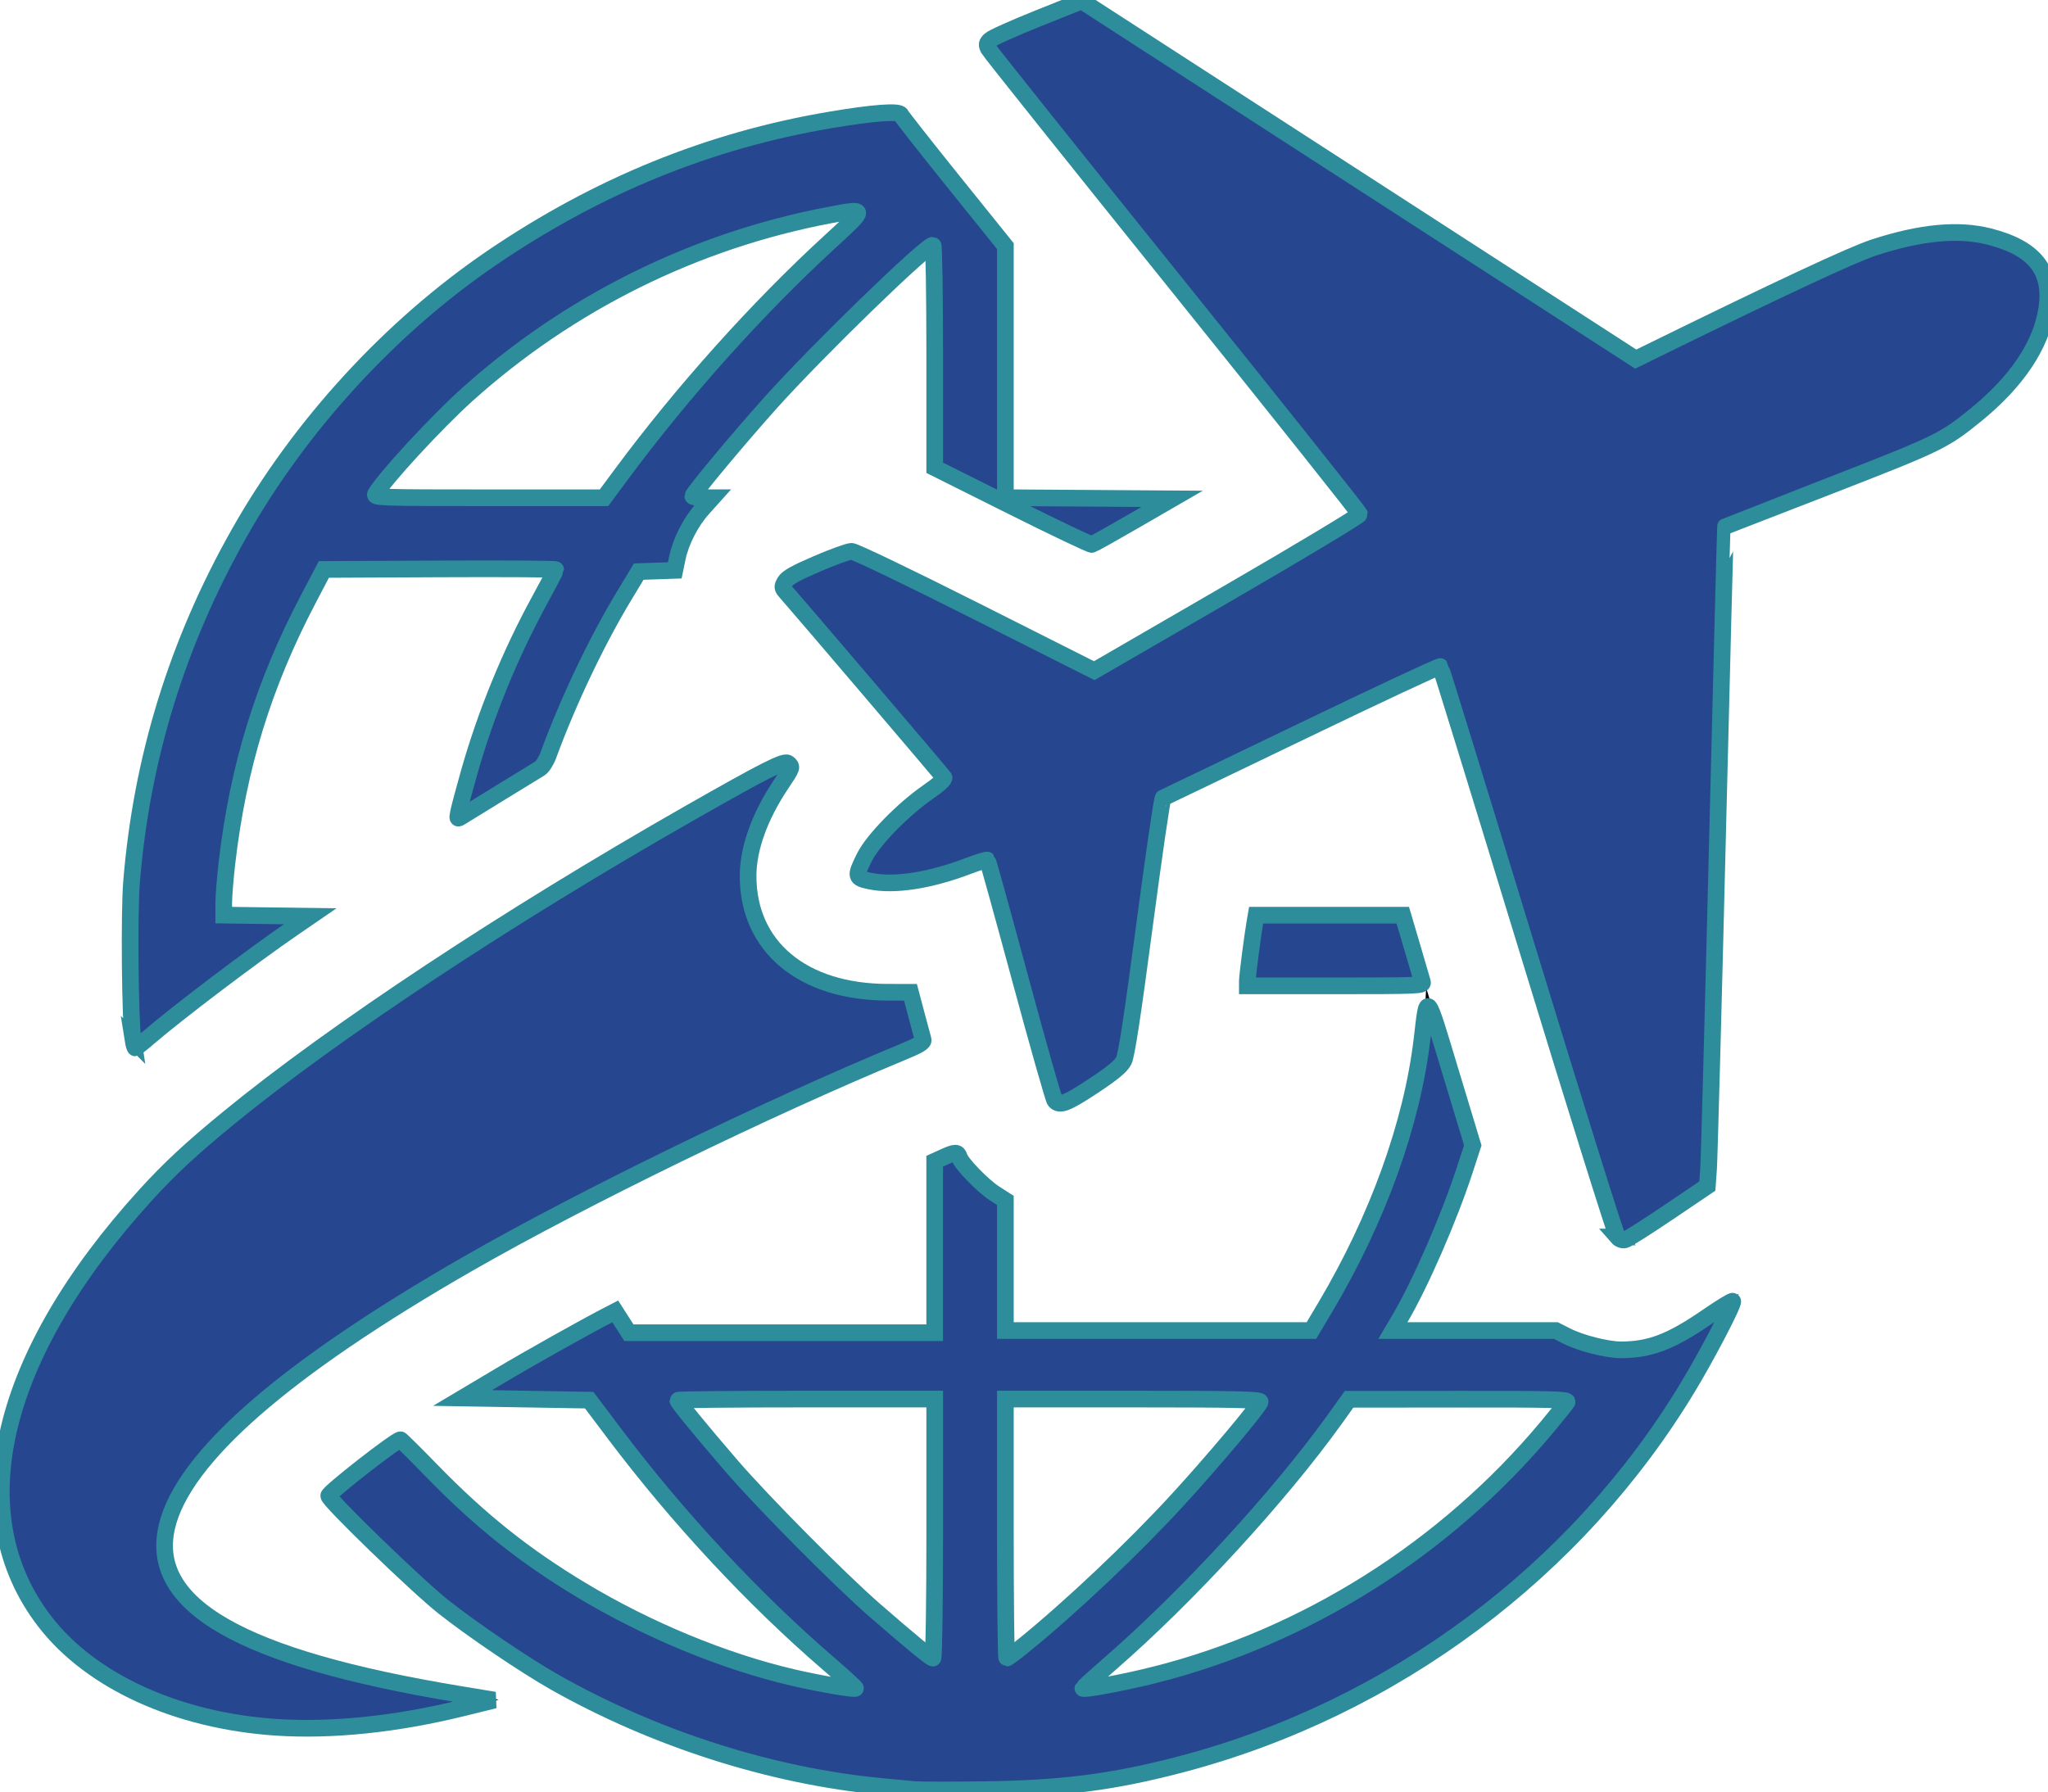
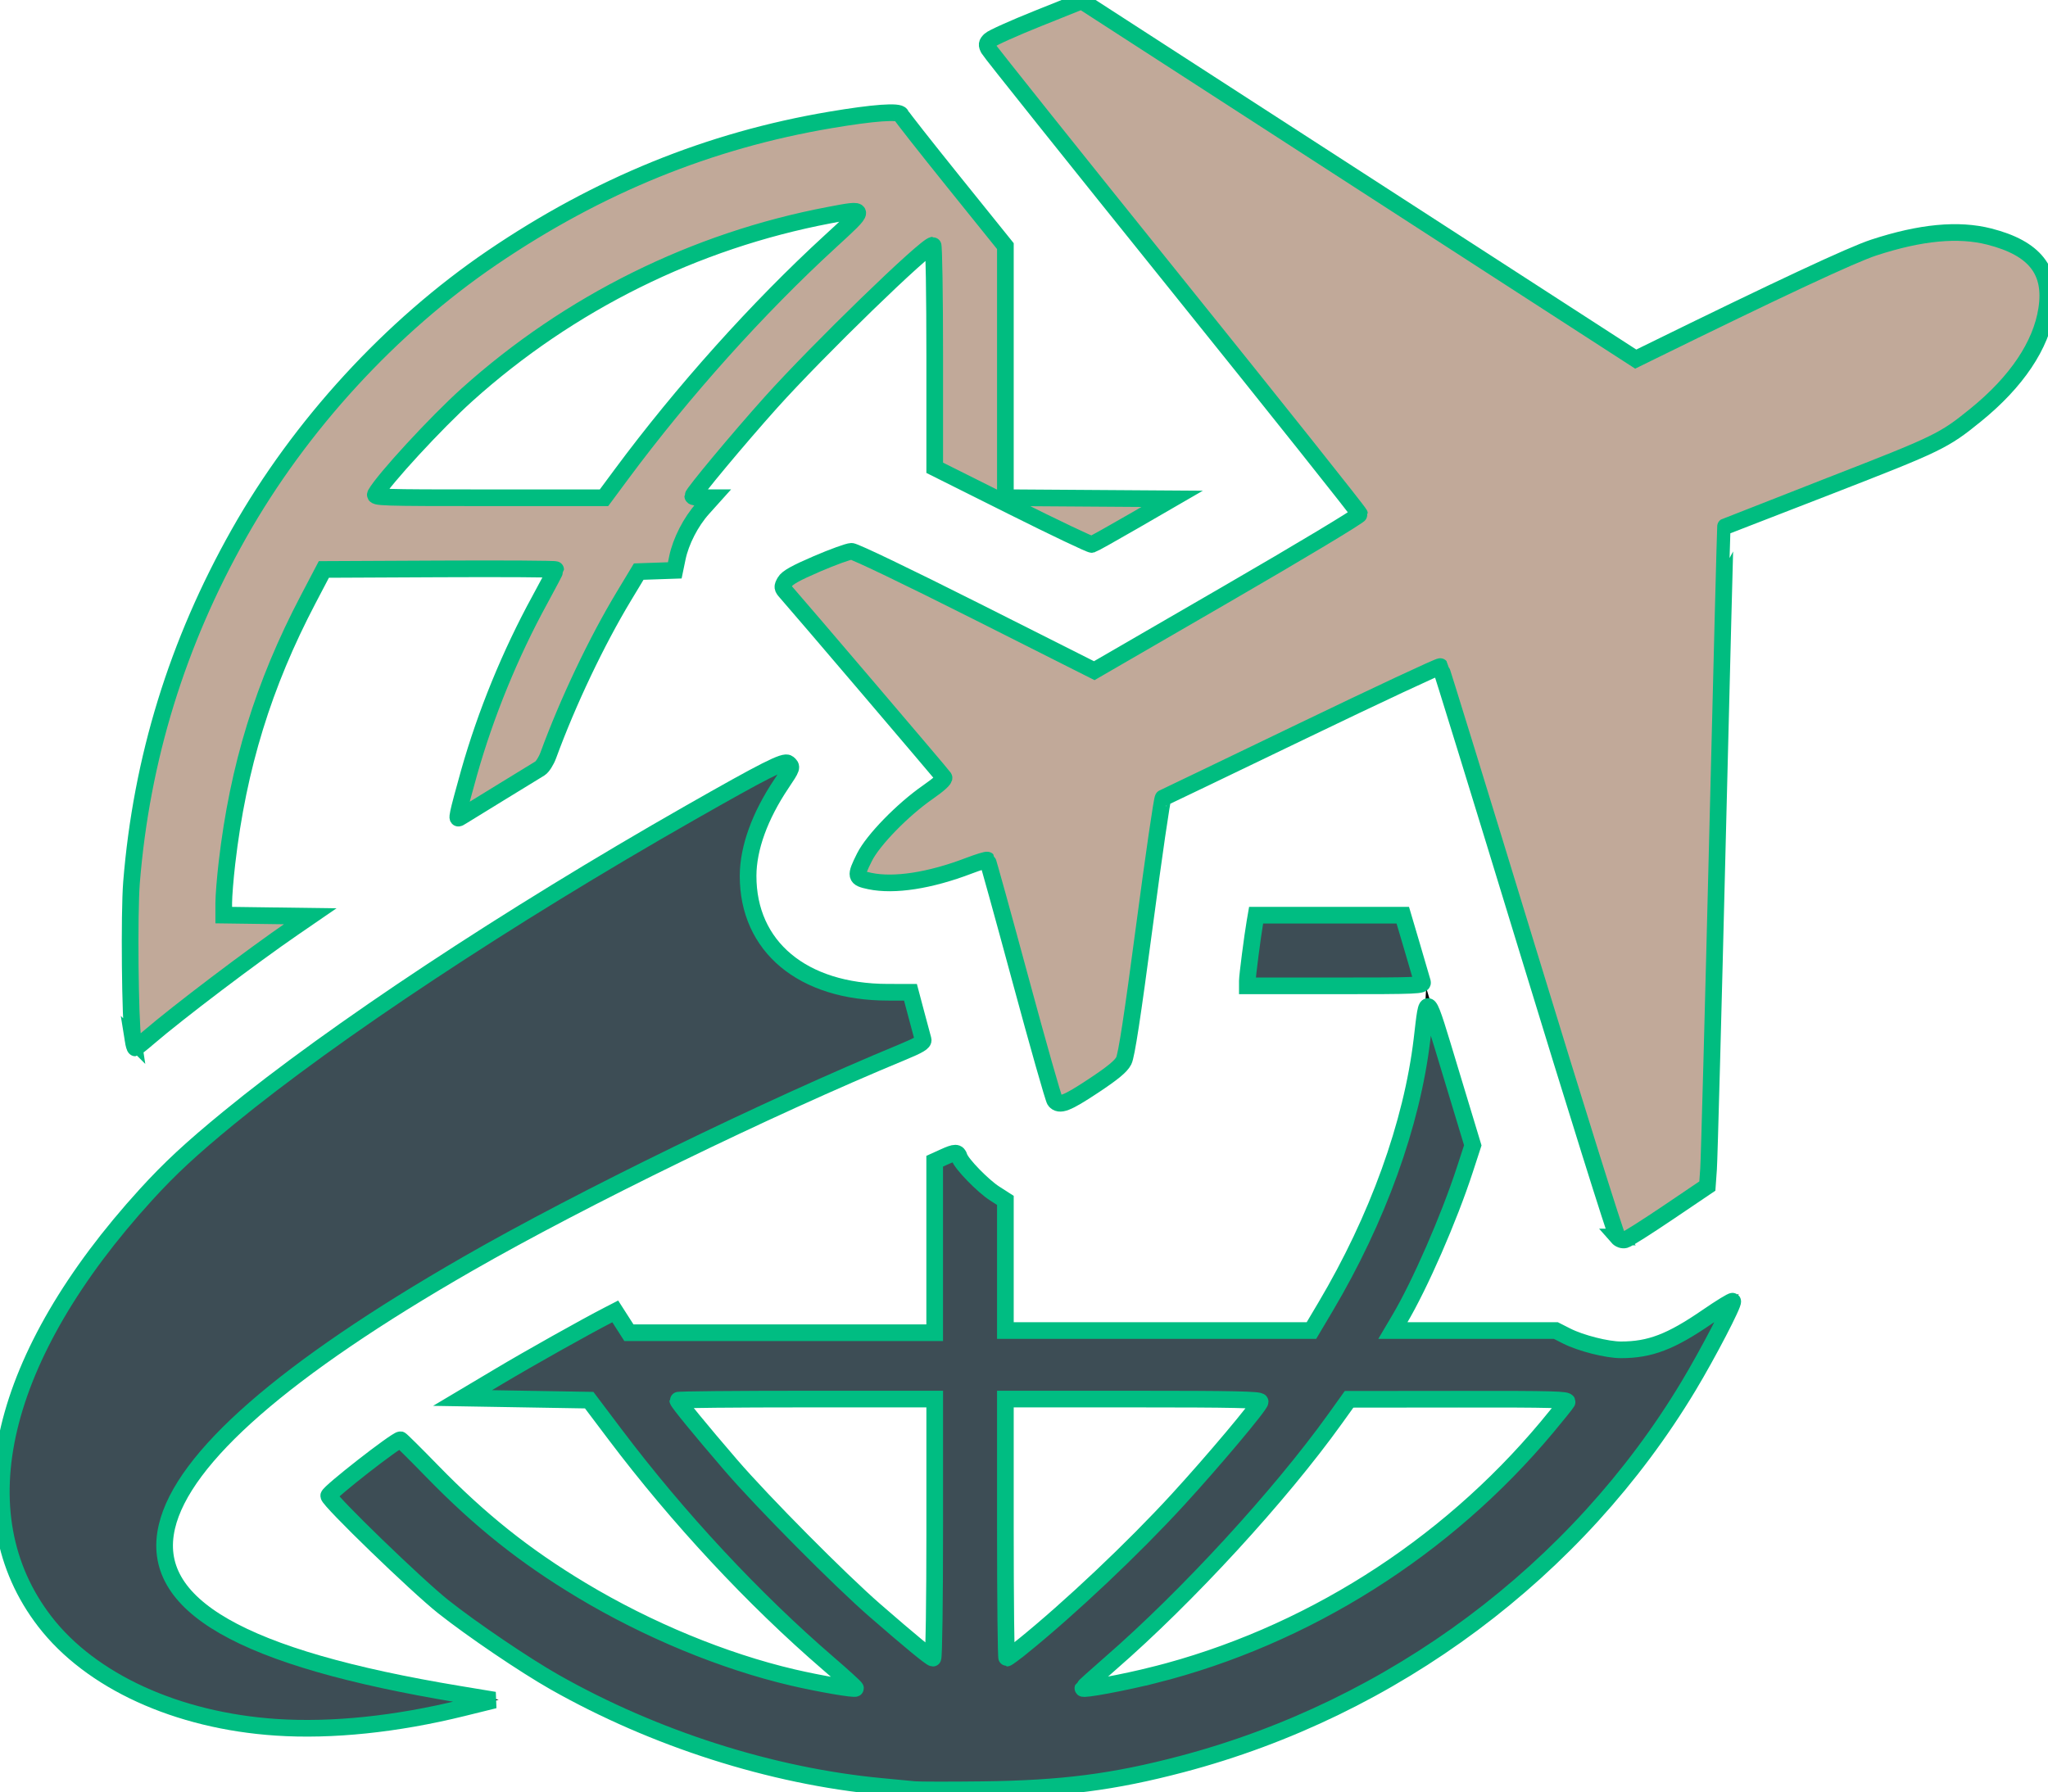
<svg xmlns="http://www.w3.org/2000/svg" id="Layer_1" data-name="Layer 1" viewBox="0 0 122.88 107.54" version="1.1">
  <defs id="defs9" />
  <path d="M88.42,68.75a48.8,48.8,0,0,1-4.74,11.1h9.89a7.67,7.67,0,0,0,1.35.65h0a7,7,0,0,0,6.68-1l2.72-1.85a53.3,53.3,0,0,1-4.25,7.66,50.16,50.16,0,0,1-13.6,13.59,52,52,0,0,1-8.6,4.67,49.29,49.29,0,0,1-9.57,3,52.37,52.37,0,0,1-20.27,0,49,49,0,0,1-9.41-2.91l-.16-.06a52.41,52.41,0,0,1-8.6-4.67,49.81,49.81,0,0,1-7.46-6.14c-1-1-1.94-2-2.85-3.1a48.57,48.57,0,0,1,4.54-3.46q1.13,1.31,2.34,2.52h0a43.34,43.34,0,0,0,6.59,5.43,47.51,47.51,0,0,0,7.69,4.16l.13.06a42.89,42.89,0,0,0,8.3,2.55c.71.14,1.44.27,2.17.37a90.25,90.25,0,0,1-16-17.24h-8c3-1.9,6.34-3.75,9.65-5.49.25.43.51.85.78,1.27H56V69.62l1.4-.59a6.73,6.73,0,0,0,3,2.93v7.89H78.57c4.34-6.81,6.68-13.67,7-20.57l2.88,9.47ZM51.35,52.45c.68-2.17,2.57-3.91,5.31-5.67L47.3,35.84c-.63-.55-.47-1,.12-1.39l3.11-1.33a1.82,1.82,0,0,1,1.51.19l13.59,6.85,16-9.25L59.51,3.41c-.57-.63-.49-1.12.4-1.44l5-2L98.15,21.46l12-5.83c4.57-2,8.51-2.32,11-.83a2.9,2.9,0,0,1,1.78,3c.05,3-2.46,6.24-6.89,9l-12.47,4.86-1,39.53-4.46,3c-.77.55-1.22.35-1.42-.48L86.37,40l-16.64,8L67.73,63A1.85,1.85,0,0,1,67,64.38L64.17,66.2c-.65.26-1.11.14-1.2-.69l-3.76-13.9c-3,1.28-5.52,1.86-7.7,1.18-.2-.06-.22-.15-.16-.34Zm-4.2-6.93c-13.22,7-30.9,18.37-37.4,25C-11.51,92.41,5.08,109.47,29.92,102c-7.78-1.15-13.87-2.72-17.25-4.94-14.43-9.48,32-29.94,42.86-34.42l-.85-3.15a13.18,13.18,0,0,1-5.07-.53L49,58.69a6.05,6.05,0,0,1-3.55-3.51l-.13-.35a6.08,6.08,0,0,1-.07-4.26,13.1,13.1,0,0,1,2.41-4.47l-.49-.58ZM8,63.11A53.31,53.31,0,0,1,7.66,57a51.43,51.43,0,0,1,1-10.14,48.27,48.27,0,0,1,2.9-9.41l.06-.15a53.32,53.32,0,0,1,4.68-8.61,49.17,49.17,0,0,1,6.13-7.45,49.81,49.81,0,0,1,7.46-6.14,52.41,52.41,0,0,1,8.6-4.67,49.51,49.51,0,0,1,9.57-3,51.5,51.5,0,0,1,5.87-.82,9.24,9.24,0,0,0,.74,1l5.72,7.13V29.86H70.61l-5.19,3L56,28.12V14.71A104.13,104.13,0,0,0,41.56,29.86h1.33a6.85,6.85,0,0,0-2.17,3.5,5.42,5.42,0,0,0-.17.8l0,.09H38.48A51.72,51.72,0,0,0,32.74,46c-1.81,1.09-3.63,2.2-5.43,3.34a50.67,50.67,0,0,1,6-15.13H19.54a48.92,48.92,0,0,0-2.67,5.32l-.06.13A42.11,42.11,0,0,0,14.26,48a44.76,44.76,0,0,0-.82,6.82H19a130.39,130.39,0,0,0-11,8.3Zm77.51-3.9H74.7l.59-4.4h8.9l1.33,4.4ZM81,84.07a90.83,90.83,0,0,1-16,17.25c.73-.11,1.45-.24,2.17-.38a43.49,43.49,0,0,0,8.42-2.61,47.09,47.09,0,0,0,7.69-4.16,43.34,43.34,0,0,0,6.59-5.43h0A42.75,42.75,0,0,0,94,84.07ZM60.38,99.5A93.83,93.83,0,0,0,75.62,84.07H60.38V99.5ZM56,84.07H40.75A94.23,94.23,0,0,0,56,99.5V84.07ZM36.16,29.86A100.58,100.58,0,0,1,51.72,12.65c-.86.12-1.71.26-2.55.43a42,42,0,0,0-8.43,2.61,47.51,47.51,0,0,0-7.69,4.16,43.34,43.34,0,0,0-6.59,5.43h0a43.24,43.24,0,0,0-4,4.57Z" id="path4" style="opacity:1" />
-   <path style="opacity:1;fill:#274690;fill-opacity:1;stroke:#2E8D9A;stroke-width:1;paint-order:markers fill stroke" d="M 7.982,62.41 C 7.804,61.289 7.742,54.81 7.891,52.954 8.49,45.535 10.63,38.587 14.34,32.016 18.004,25.527 23.455,19.588 29.545,15.451 35.893,11.138 42.56,8.424 49.819,7.198 c 2.593,-0.438 4.143,-0.551 4.236,-0.309 0.038,0.099 1.464,1.912 3.168,4.031 l 3.1,3.851 v 7.549 7.549 l 5.003,0.034 5.003,0.034 -2.332,1.349 c -1.283,0.742 -2.401,1.367 -2.484,1.388 -0.084,0.021 -2.239,-1.005 -4.79,-2.281 L 56.083,28.073 v -6.681 c 0,-3.674 -0.047,-6.681 -0.105,-6.681 -0.417,0 -6.91,6.303 -9.727,9.443 -1.916,2.135 -4.681,5.453 -4.684,5.621 -10e-4,0.053 0.264,0.096 0.588,0.096 h 0.59 l -0.583,0.649 c -0.713,0.793 -1.313,1.963 -1.52,2.962 l -0.155,0.748 -1.082,0.037 -1.082,0.037 -0.891,1.478 c -1.644,2.726 -3.36,6.341 -4.534,9.545 -0.124,0.339 -0.35,0.693 -0.502,0.789 -0.152,0.095 -1.201,0.738 -2.332,1.429 -1.131,0.691 -2.186,1.34 -2.345,1.442 -0.283,0.182 -0.287,0.177 -0.206,-0.246 0.046,-0.238 0.331,-1.308 0.634,-2.38 0.993,-3.511 2.469,-7.119 4.232,-10.344 0.528,-0.966 0.96,-1.79 0.96,-1.832 0,-0.042 -3.129,-0.061 -6.954,-0.043 l -6.954,0.033 -0.942,1.797 c -2.682,5.114 -4.201,10.044 -4.87,15.804 -0.107,0.918 -0.194,2.001 -0.194,2.406 v 0.737 l 2.593,0.035 2.593,0.035 -1.019,0.7 c -2.499,1.716 -6.935,5.077 -8.681,6.579 -0.398,0.343 -0.753,0.623 -0.789,0.623 -0.036,0 -0.099,-0.217 -0.141,-0.482 z M 37.264,28.491 c 3.685,-4.976 8.204,-10.016 12.556,-14.006 2.204,-2.02 2.204,-2.005 -0.068,-1.573 -8.07,1.533 -15.595,5.265 -21.724,10.773 -1.852,1.665 -5.016,5.099 -5.494,5.963 -0.118,0.213 0.243,0.225 6.791,0.225 h 6.915 z" id="path2937" />
-   <path style="opacity:1;fill:#274690;fill-opacity:1;stroke:#2E8D9A;stroke-width:1;paint-order:markers fill stroke" d="M 97.049,74.239 C 96.938,74.111 94.516,66.374 91.668,57.046 88.82,47.718 86.456,40.05 86.415,40.004 c -0.041,-0.045 -3.775,1.701 -8.297,3.88 -4.523,2.179 -8.272,3.982 -8.332,4.005 -0.06,0.023 -0.564,3.481 -1.12,7.683 -0.724,5.467 -1.077,7.769 -1.24,8.09 -0.168,0.33 -0.654,0.731 -1.83,1.51 -1.593,1.055 -2.025,1.22 -2.304,0.883 -0.081,-0.097 -1.011,-3.371 -2.067,-7.276 -1.056,-3.905 -1.948,-7.127 -1.982,-7.161 -0.034,-0.034 -0.536,0.12 -1.117,0.341 -2.333,0.891 -4.47,1.221 -5.929,0.917 -0.887,-0.185 -0.907,-0.272 -0.328,-1.432 0.512,-1.026 2.289,-2.851 3.798,-3.899 0.665,-0.462 1.026,-0.792 0.969,-0.885 -0.082,-0.133 -8.826,-10.395 -9.467,-11.111 -0.243,-0.271 -0.249,-0.324 -0.076,-0.63 0.142,-0.25 0.629,-0.523 1.924,-1.081 0.954,-0.41 1.886,-0.748 2.072,-0.751 0.193,-0.003 3.386,1.531 7.452,3.579 l 7.115,3.584 7.966,-4.615 C 78.002,33.099 81.58,30.947 81.573,30.856 81.565,30.765 76.593,24.517 70.523,16.973 64.453,9.429 59.414,3.117 59.324,2.948 59.184,2.683 59.194,2.606 59.398,2.402 59.528,2.272 60.82,1.691 62.269,1.11 l 2.634,-1.055 16.621,10.748 16.621,10.748 0.714,-0.351 c 7.849,-3.855 12.253,-5.914 13.575,-6.346 2.802,-0.917 5.068,-1.131 6.927,-0.656 2.73,0.698 3.797,2.054 3.439,4.367 -0.334,2.16 -1.801,4.346 -4.251,6.336 -1.926,1.565 -2.229,1.712 -8.761,4.253 -3.427,1.333 -6.242,2.432 -6.255,2.441 -0.013,0.009 -0.231,8.457 -0.485,18.773 -0.254,10.316 -0.494,19.219 -0.534,19.784 l -0.073,1.028 -2.335,1.578 c -1.284,0.868 -2.452,1.609 -2.595,1.646 -0.159,0.042 -0.339,-0.023 -0.463,-0.165 z" id="path2939" />
-   <path style="opacity:1;fill:#274690;fill-opacity:1;stroke:#2E8D9A;stroke-width:1;paint-order:markers fill stroke" d="m 16.574,103.661 c -5.951,-0.395 -11.127,-2.763 -13.89,-6.354 -4.984,-6.477 -2.741,-15.932 6.076,-25.614 1.434,-1.574 2.71,-2.759 4.966,-4.608 6.305,-5.169 16.732,-12.066 27.657,-18.292 4.533,-2.583 5.685,-3.166 5.903,-2.986 0.266,0.22 0.257,0.247 -0.401,1.228 -1.294,1.929 -1.994,3.863 -1.999,5.518 -0.012,4.254 3.266,6.99 8.382,6.996 l 1.36,0.002 0.349,1.317 c 0.192,0.724 0.376,1.41 0.41,1.525 0.047,0.16 -0.239,0.332 -1.259,0.754 -8.109,3.357 -19.226,8.775 -26.053,12.696 -11.011,6.324 -17.092,11.638 -18.062,15.779 -1.103,4.711 4.44,7.889 17.541,10.057 l 2.113,0.35 -1.921,0.474 c -3.966,0.978 -7.836,1.379 -11.171,1.158 z" id="path2941" />
-   <path style="opacity:1;fill:#274690;fill-opacity:1;stroke:#2E8D9A;stroke-width:1;paint-order:markers fill stroke" d="m 54.862,107.4 c -0.283,-0.028 -1.179,-0.113 -1.991,-0.19 -6.576,-0.619 -13.605,-2.865 -19.594,-6.259 -1.789,-1.014 -4.951,-3.156 -6.681,-4.527 -1.583,-1.254 -6.874,-6.377 -6.874,-6.656 0,-0.205 4.043,-3.363 4.305,-3.363 0.035,0 0.888,0.846 1.895,1.88 2.901,2.98 5.553,5.093 8.961,7.143 3.975,2.391 8.531,4.274 12.686,5.245 1.574,0.368 3.76,0.744 3.76,0.647 0,-0.047 -0.736,-0.719 -1.635,-1.493 -4.479,-3.859 -9.015,-8.732 -12.792,-13.743 l -1.55,-2.056 -3.8,-0.064 -3.8,-0.064 2.184,-1.301 c 1.862,-1.11 5.166,-2.963 6.573,-3.688 l 0.406,-0.209 0.41,0.64 0.41,0.64 h 9.173 9.173 V 74.835 69.689 L 56.629,69.441 c 0.694,-0.315 0.831,-0.314 0.932,0.006 0.129,0.406 1.416,1.73 2.123,2.183 l 0.639,0.41 v 3.905 3.905 h 9.182 9.182 l 0.839,-1.414 c 3.132,-5.276 5.191,-10.983 5.794,-16.058 0.337,-2.841 0.224,-2.97 1.713,1.95 l 1.334,4.408 -0.482,1.478 c -0.948,2.907 -2.688,6.893 -3.913,8.962 l -0.399,0.675 h 4.889 4.889 l 0.65,0.33 c 0.843,0.427 2.417,0.827 3.257,0.827 1.742,0 2.994,-0.479 5.182,-1.984 0.799,-0.55 1.483,-0.969 1.52,-0.932 0.103,0.103 -1.486,3.156 -2.654,5.099 -6.665,11.087 -17.712,19.332 -30.384,22.676 -4.104,1.083 -7.186,1.48 -11.949,1.539 -1.979,0.024 -3.829,0.021 -4.111,-0.006 z m 14.39,-6.878 c 9.091,-2.292 17.471,-7.579 23.559,-14.866 0.61,-0.73 1.156,-1.41 1.212,-1.51 0.088,-0.156 -0.841,-0.181 -6.488,-0.175 l -6.591,0.007 -0.835,1.165 c -3.313,4.621 -8.864,10.666 -13.491,14.688 -0.883,0.768 -1.623,1.437 -1.644,1.486 -0.054,0.129 2.474,-0.341 4.278,-0.796 z M 56.083,91.737 V 83.963 h -7.709 c -4.24,0 -7.709,0.033 -7.709,0.074 0,0.11 1.383,1.799 3.2,3.909 1.897,2.202 6.531,6.875 8.621,8.693 2.156,1.875 3.365,2.871 3.489,2.871 0.06,0 0.109,-3.498 0.109,-7.773 z m 5.254,7.085 c 2.882,-2.335 6.649,-5.893 9.316,-8.801 2.136,-2.328 4.95,-5.677 4.956,-5.897 0.003,-0.127 -1.609,-0.161 -7.641,-0.161 h -7.645 v 7.773 c 0,4.275 0.037,7.773 0.082,7.773 0.045,0 0.464,-0.31 0.931,-0.688 z" id="path2943" />
-   <path style="opacity:1;fill:#274690;fill-opacity:1;stroke:#2E8D9A;stroke-width:1;paint-order:markers fill stroke" d="m 74.841,58.867 c 0,-0.289 0.307,-2.672 0.454,-3.524 l 0.072,-0.418 h 4.4 4.4 l 0.56,1.895 c 0.308,1.042 0.587,1.996 0.62,2.12 0.056,0.211 -0.255,0.225 -5.223,0.225 H 74.841 Z" id="path2945" />
+   <path style="opacity:1;fill:#c1a999;fill-opacity:1;stroke:#00bd80;stroke-width:1;paint-order:markers fill stroke" d="M 7.982,62.41 C 7.804,61.289 7.742,54.81 7.891,52.954 8.49,45.535 10.63,38.587 14.34,32.016 18.004,25.527 23.455,19.588 29.545,15.451 35.893,11.138 42.56,8.424 49.819,7.198 c 2.593,-0.438 4.143,-0.551 4.236,-0.309 0.038,0.099 1.464,1.912 3.168,4.031 l 3.1,3.851 v 7.549 7.549 l 5.003,0.034 5.003,0.034 -2.332,1.349 c -1.283,0.742 -2.401,1.367 -2.484,1.388 -0.084,0.021 -2.239,-1.005 -4.79,-2.281 L 56.083,28.073 v -6.681 c 0,-3.674 -0.047,-6.681 -0.105,-6.681 -0.417,0 -6.91,6.303 -9.727,9.443 -1.916,2.135 -4.681,5.453 -4.684,5.621 -10e-4,0.053 0.264,0.096 0.588,0.096 h 0.59 l -0.583,0.649 c -0.713,0.793 -1.313,1.963 -1.52,2.962 l -0.155,0.748 -1.082,0.037 -1.082,0.037 -0.891,1.478 c -1.644,2.726 -3.36,6.341 -4.534,9.545 -0.124,0.339 -0.35,0.693 -0.502,0.789 -0.152,0.095 -1.201,0.738 -2.332,1.429 -1.131,0.691 -2.186,1.34 -2.345,1.442 -0.283,0.182 -0.287,0.177 -0.206,-0.246 0.046,-0.238 0.331,-1.308 0.634,-2.38 0.993,-3.511 2.469,-7.119 4.232,-10.344 0.528,-0.966 0.96,-1.79 0.96,-1.832 0,-0.042 -3.129,-0.061 -6.954,-0.043 l -6.954,0.033 -0.942,1.797 c -2.682,5.114 -4.201,10.044 -4.87,15.804 -0.107,0.918 -0.194,2.001 -0.194,2.406 v 0.737 l 2.593,0.035 2.593,0.035 -1.019,0.7 c -2.499,1.716 -6.935,5.077 -8.681,6.579 -0.398,0.343 -0.753,0.623 -0.789,0.623 -0.036,0 -0.099,-0.217 -0.141,-0.482 z M 37.264,28.491 c 3.685,-4.976 8.204,-10.016 12.556,-14.006 2.204,-2.02 2.204,-2.005 -0.068,-1.573 -8.07,1.533 -15.595,5.265 -21.724,10.773 -1.852,1.665 -5.016,5.099 -5.494,5.963 -0.118,0.213 0.243,0.225 6.791,0.225 h 6.915 z" id="path2937" />
+   <path style="opacity:1;fill:#c1a999;fill-opacity:1;stroke:#00bd80;stroke-width:1;paint-order:markers fill stroke" d="M 97.049,74.239 C 96.938,74.111 94.516,66.374 91.668,57.046 88.82,47.718 86.456,40.05 86.415,40.004 c -0.041,-0.045 -3.775,1.701 -8.297,3.88 -4.523,2.179 -8.272,3.982 -8.332,4.005 -0.06,0.023 -0.564,3.481 -1.12,7.683 -0.724,5.467 -1.077,7.769 -1.24,8.09 -0.168,0.33 -0.654,0.731 -1.83,1.51 -1.593,1.055 -2.025,1.22 -2.304,0.883 -0.081,-0.097 -1.011,-3.371 -2.067,-7.276 -1.056,-3.905 -1.948,-7.127 -1.982,-7.161 -0.034,-0.034 -0.536,0.12 -1.117,0.341 -2.333,0.891 -4.47,1.221 -5.929,0.917 -0.887,-0.185 -0.907,-0.272 -0.328,-1.432 0.512,-1.026 2.289,-2.851 3.798,-3.899 0.665,-0.462 1.026,-0.792 0.969,-0.885 -0.082,-0.133 -8.826,-10.395 -9.467,-11.111 -0.243,-0.271 -0.249,-0.324 -0.076,-0.63 0.142,-0.25 0.629,-0.523 1.924,-1.081 0.954,-0.41 1.886,-0.748 2.072,-0.751 0.193,-0.003 3.386,1.531 7.452,3.579 l 7.115,3.584 7.966,-4.615 C 78.002,33.099 81.58,30.947 81.573,30.856 81.565,30.765 76.593,24.517 70.523,16.973 64.453,9.429 59.414,3.117 59.324,2.948 59.184,2.683 59.194,2.606 59.398,2.402 59.528,2.272 60.82,1.691 62.269,1.11 l 2.634,-1.055 16.621,10.748 16.621,10.748 0.714,-0.351 c 7.849,-3.855 12.253,-5.914 13.575,-6.346 2.802,-0.917 5.068,-1.131 6.927,-0.656 2.73,0.698 3.797,2.054 3.439,4.367 -0.334,2.16 -1.801,4.346 -4.251,6.336 -1.926,1.565 -2.229,1.712 -8.761,4.253 -3.427,1.333 -6.242,2.432 -6.255,2.441 -0.013,0.009 -0.231,8.457 -0.485,18.773 -0.254,10.316 -0.494,19.219 -0.534,19.784 l -0.073,1.028 -2.335,1.578 c -1.284,0.868 -2.452,1.609 -2.595,1.646 -0.159,0.042 -0.339,-0.023 -0.463,-0.165 z" id="path2939" />
+   <path style="opacity:1;fill:#3d4d55;fill-opacity:1;stroke:#00bd82;stroke-width:1;paint-order:markers fill stroke" d="m 16.574,103.661 c -5.951,-0.395 -11.127,-2.763 -13.89,-6.354 -4.984,-6.477 -2.741,-15.932 6.076,-25.614 1.434,-1.574 2.71,-2.759 4.966,-4.608 6.305,-5.169 16.732,-12.066 27.657,-18.292 4.533,-2.583 5.685,-3.166 5.903,-2.986 0.266,0.22 0.257,0.247 -0.401,1.228 -1.294,1.929 -1.994,3.863 -1.999,5.518 -0.012,4.254 3.266,6.99 8.382,6.996 l 1.36,0.002 0.349,1.317 c 0.192,0.724 0.376,1.41 0.41,1.525 0.047,0.16 -0.239,0.332 -1.259,0.754 -8.109,3.357 -19.226,8.775 -26.053,12.696 -11.011,6.324 -17.092,11.638 -18.062,15.779 -1.103,4.711 4.44,7.889 17.541,10.057 l 2.113,0.35 -1.921,0.474 c -3.966,0.978 -7.836,1.379 -11.171,1.158 z" id="path2941" />
+   <path style="opacity:1;fill:#3d4d55;fill-opacity:1;stroke:#00bd82;stroke-width:1;paint-order:markers fill stroke" d="m 54.862,107.4 c -0.283,-0.028 -1.179,-0.113 -1.991,-0.19 -6.576,-0.619 -13.605,-2.865 -19.594,-6.259 -1.789,-1.014 -4.951,-3.156 -6.681,-4.527 -1.583,-1.254 -6.874,-6.377 -6.874,-6.656 0,-0.205 4.043,-3.363 4.305,-3.363 0.035,0 0.888,0.846 1.895,1.88 2.901,2.98 5.553,5.093 8.961,7.143 3.975,2.391 8.531,4.274 12.686,5.245 1.574,0.368 3.76,0.744 3.76,0.647 0,-0.047 -0.736,-0.719 -1.635,-1.493 -4.479,-3.859 -9.015,-8.732 -12.792,-13.743 l -1.55,-2.056 -3.8,-0.064 -3.8,-0.064 2.184,-1.301 c 1.862,-1.11 5.166,-2.963 6.573,-3.688 l 0.406,-0.209 0.41,0.64 0.41,0.64 h 9.173 9.173 V 74.835 69.689 L 56.629,69.441 c 0.694,-0.315 0.831,-0.314 0.932,0.006 0.129,0.406 1.416,1.73 2.123,2.183 l 0.639,0.41 v 3.905 3.905 h 9.182 9.182 l 0.839,-1.414 c 3.132,-5.276 5.191,-10.983 5.794,-16.058 0.337,-2.841 0.224,-2.97 1.713,1.95 l 1.334,4.408 -0.482,1.478 c -0.948,2.907 -2.688,6.893 -3.913,8.962 l -0.399,0.675 h 4.889 4.889 l 0.65,0.33 c 0.843,0.427 2.417,0.827 3.257,0.827 1.742,0 2.994,-0.479 5.182,-1.984 0.799,-0.55 1.483,-0.969 1.52,-0.932 0.103,0.103 -1.486,3.156 -2.654,5.099 -6.665,11.087 -17.712,19.332 -30.384,22.676 -4.104,1.083 -7.186,1.48 -11.949,1.539 -1.979,0.024 -3.829,0.021 -4.111,-0.006 z m 14.39,-6.878 c 9.091,-2.292 17.471,-7.579 23.559,-14.866 0.61,-0.73 1.156,-1.41 1.212,-1.51 0.088,-0.156 -0.841,-0.181 -6.488,-0.175 l -6.591,0.007 -0.835,1.165 c -3.313,4.621 -8.864,10.666 -13.491,14.688 -0.883,0.768 -1.623,1.437 -1.644,1.486 -0.054,0.129 2.474,-0.341 4.278,-0.796 z M 56.083,91.737 V 83.963 h -7.709 c -4.24,0 -7.709,0.033 -7.709,0.074 0,0.11 1.383,1.799 3.2,3.909 1.897,2.202 6.531,6.875 8.621,8.693 2.156,1.875 3.365,2.871 3.489,2.871 0.06,0 0.109,-3.498 0.109,-7.773 z m 5.254,7.085 c 2.882,-2.335 6.649,-5.893 9.316,-8.801 2.136,-2.328 4.95,-5.677 4.956,-5.897 0.003,-0.127 -1.609,-0.161 -7.641,-0.161 h -7.645 v 7.773 c 0,4.275 0.037,7.773 0.082,7.773 0.045,0 0.464,-0.31 0.931,-0.688 z" id="path2943" />
+   <path style="opacity:1;fill:#3d4d55;fill-opacity:1;stroke:#00bd82;stroke-width:1;paint-order:markers fill stroke" d="m 74.841,58.867 c 0,-0.289 0.307,-2.672 0.454,-3.524 l 0.072,-0.418 h 4.4 4.4 l 0.56,1.895 c 0.308,1.042 0.587,1.996 0.62,2.12 0.056,0.211 -0.255,0.225 -5.223,0.225 H 74.841 Z" id="path2945" />
</svg>
